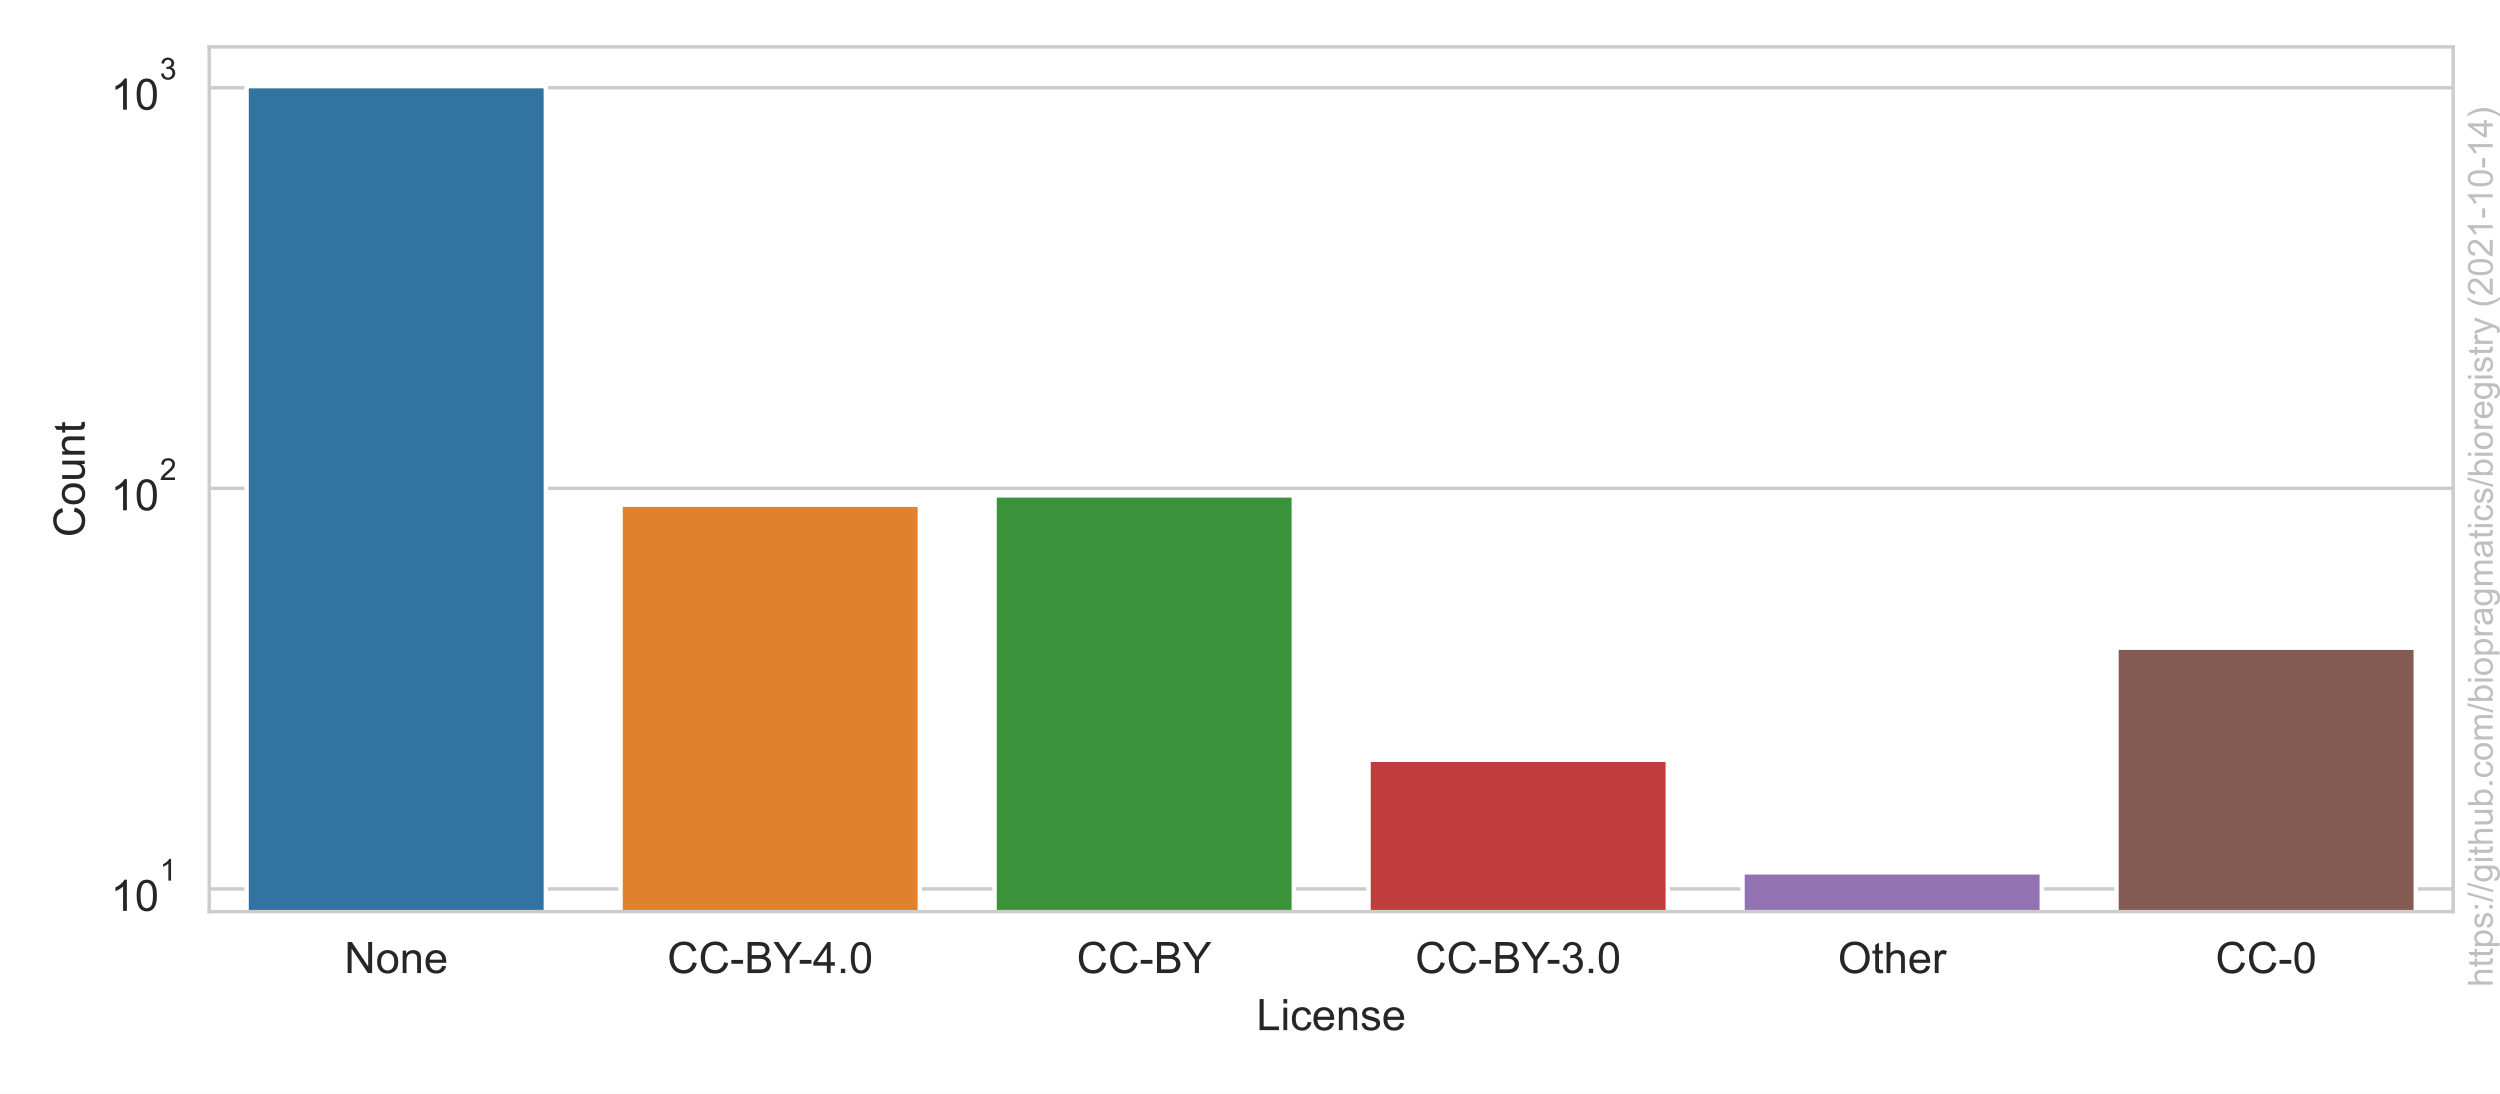
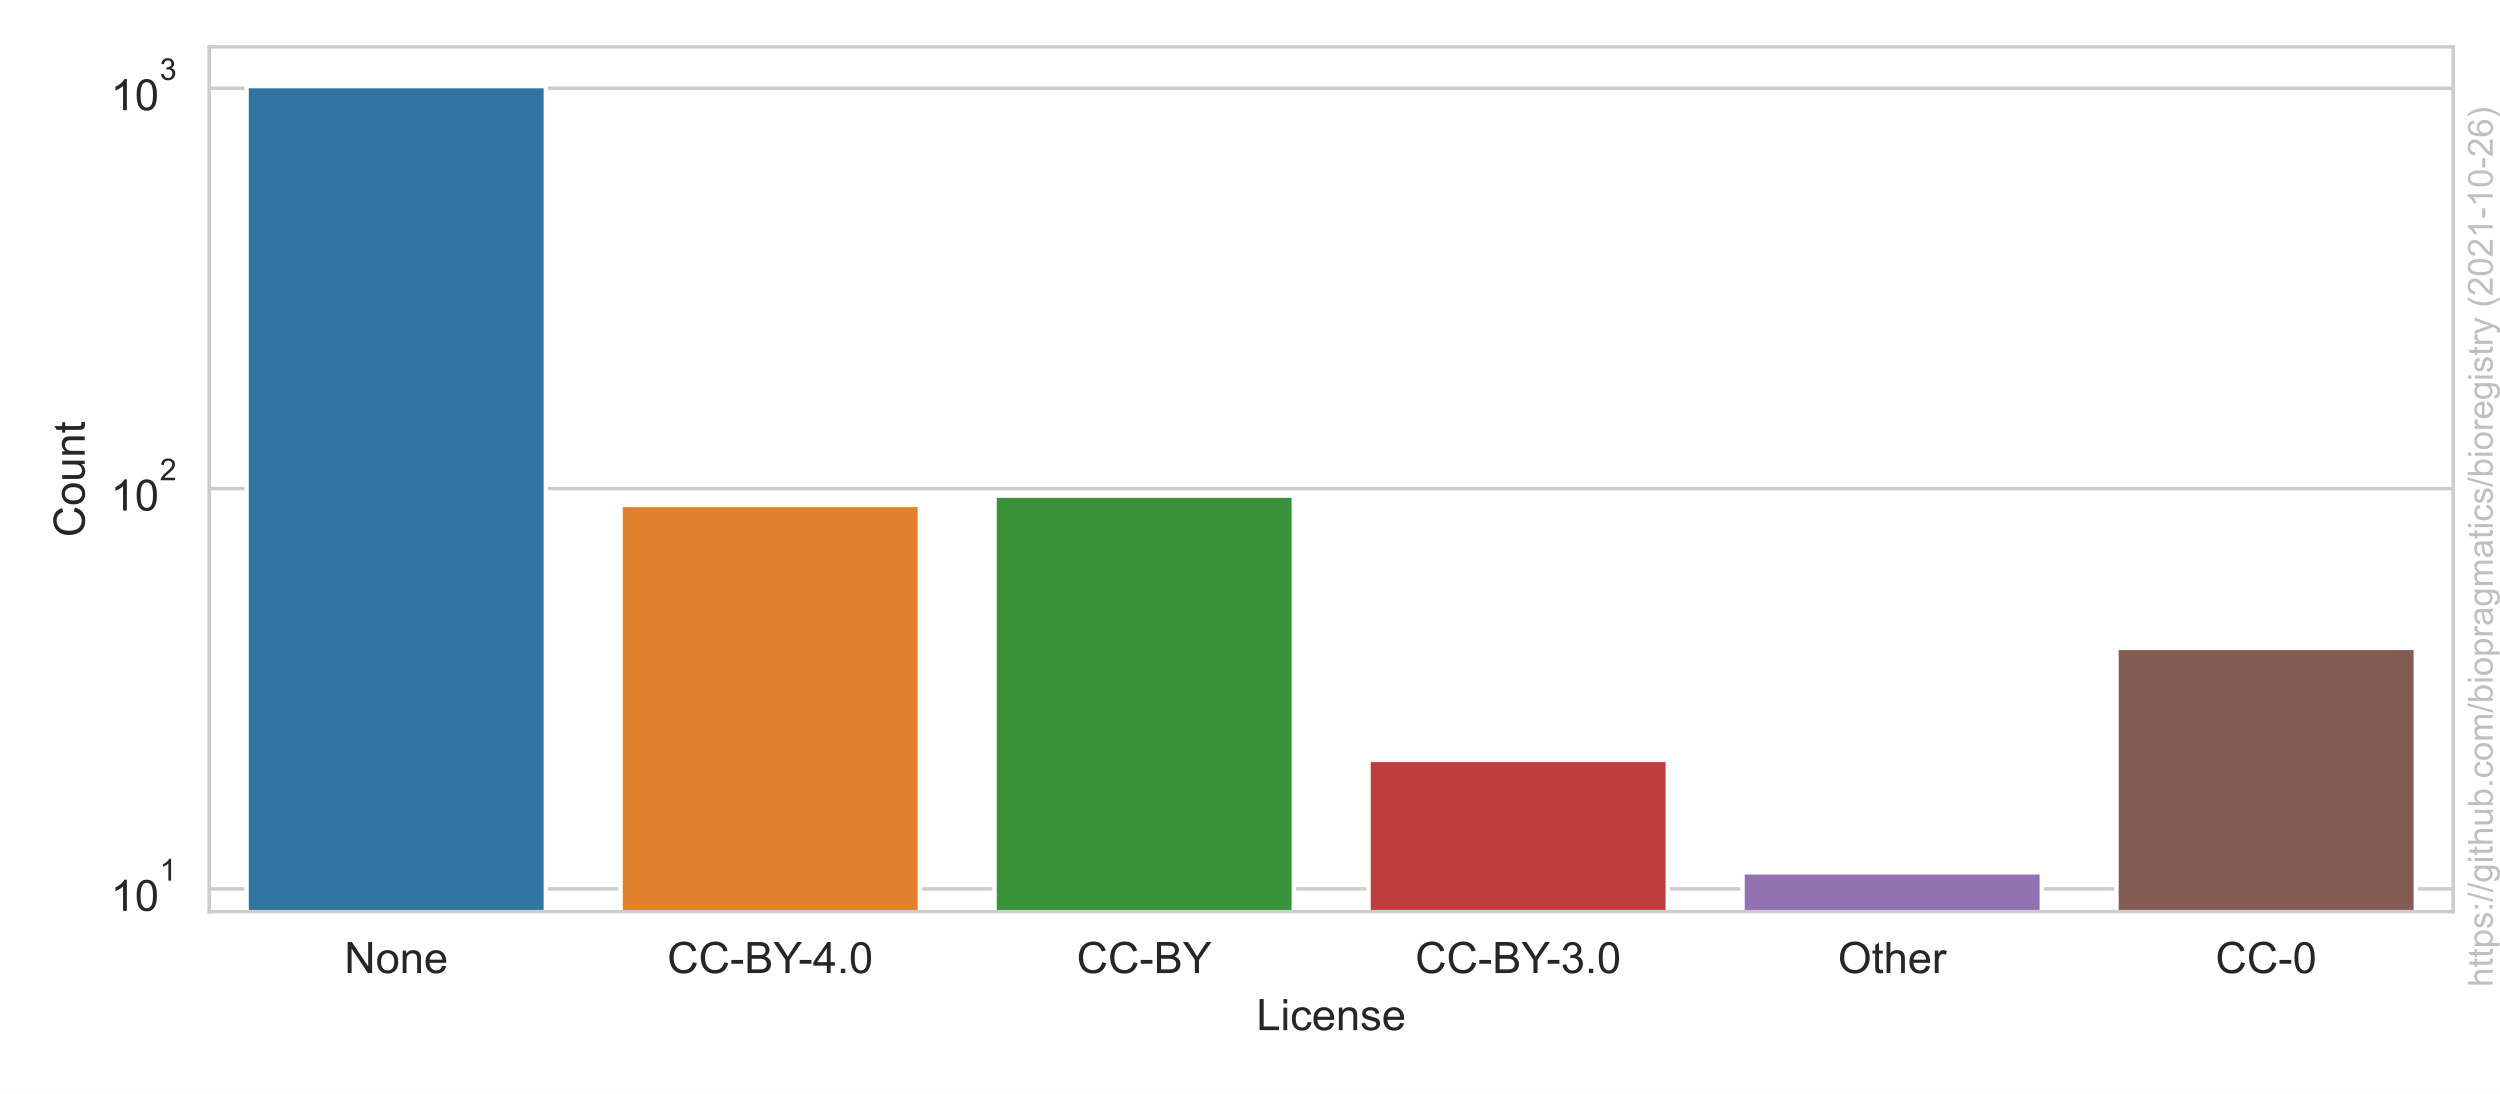
<svg xmlns="http://www.w3.org/2000/svg" xmlns:xlink="http://www.w3.org/1999/xlink" height="252pt" version="1.1" viewBox="0 0 576 252" width="576pt">
  <defs>
    <style type="text/css">*{stroke-linecap:butt;stroke-linejoin:round;}</style>
  </defs>
  <g id="figure_1">
    <g id="patch_1">
      <path d="M 0 252  L 576 252  L 576 0  L 0 0  z " style="fill:#ffffff;" />
    </g>
    <g id="axes_1">
      <g id="patch_2">
        <path d="M 48.206 210.04  L 565.2 210.04  L 565.2 10.8  L 48.206 10.8  z " style="fill:#ffffff;" />
      </g>
      <g id="matplotlib.axis_1">
        <g id="xtick_1">
          <g id="text_1">
            <g style="fill:#262626;" transform="translate(79.33664 224.1978)scale(0.1 -0.1)">
              <defs>
                <path d="M 488 0  L 488 4581  L 1109 4581  L 3516 984  L 3516 4581  L 4097 4581  L 4097 0  L 3475 0  L 1069 3600  L 1069 0  L 488 0  z " id="ArialMT-4e" transform="scale(0.015625)" />
                <path d="M 213 1659  Q 213 2581 725 3025  Q 1153 3394 1769 3394  Q 2453 3394 2887 2945  Q 3322 2497 3322 1706  Q 3322 1066 3130 698  Q 2938 331 2570 128  Q 2203 -75 1769 -75  Q 1072 -75 642 372  Q 213 819 213 1659  z M 791 1659  Q 791 1022 1069 705  Q 1347 388 1769 388  Q 2188 388 2466 706  Q 2744 1025 2744 1678  Q 2744 2294 2464 2611  Q 2184 2928 1769 2928  Q 1347 2928 1069 2612  Q 791 2297 791 1659  z " id="ArialMT-6f" transform="scale(0.015625)" />
                <path d="M 422 0  L 422 3319  L 928 3319  L 928 2847  Q 1294 3394 1984 3394  Q 2284 3394 2536 3286  Q 2788 3178 2913 3003  Q 3038 2828 3088 2588  Q 3119 2431 3119 2041  L 3119 0  L 2556 0  L 2556 2019  Q 2556 2363 2490 2533  Q 2425 2703 2258 2804  Q 2091 2906 1866 2906  Q 1506 2906 1245 2678  Q 984 2450 984 1813  L 984 0  L 422 0  z " id="ArialMT-6e" transform="scale(0.015625)" />
                <path d="M 2694 1069  L 3275 997  Q 3138 488 2766 206  Q 2394 -75 1816 -75  Q 1088 -75 661 373  Q 234 822 234 1631  Q 234 2469 665 2931  Q 1097 3394 1784 3394  Q 2450 3394 2872 2941  Q 3294 2488 3294 1666  Q 3294 1616 3291 1516  L 816 1516  Q 847 969 1125 678  Q 1403 388 1819 388  Q 2128 388 2347 550  Q 2566 713 2694 1069  z M 847 1978  L 2700 1978  Q 2663 2397 2488 2606  Q 2219 2931 1791 2931  Q 1403 2931 1139 2672  Q 875 2413 847 1978  z " id="ArialMT-65" transform="scale(0.015625)" />
              </defs>
              <use xlink:href="#ArialMT-4e" />
              <use x="72.217" xlink:href="#ArialMT-6f" />
              <use x="127.832" xlink:href="#ArialMT-6e" />
              <use x="183.447" xlink:href="#ArialMT-65" />
            </g>
          </g>
        </g>
        <g id="xtick_2">
          <g id="text_2">
            <g style="fill:#262626;" transform="translate(153.739 224.1978)scale(0.1 -0.1)">
              <defs>
                <path d="M 3763 1606  L 4369 1453  Q 4178 706 3683 314  Q 3188 -78 2472 -78  Q 1731 -78 1267 223  Q 803 525 561 1097  Q 319 1669 319 2325  Q 319 3041 592 3573  Q 866 4106 1370 4382  Q 1875 4659 2481 4659  Q 3169 4659 3637 4309  Q 4106 3959 4291 3325  L 3694 3184  Q 3534 3684 3231 3912  Q 2928 4141 2469 4141  Q 1941 4141 1586 3887  Q 1231 3634 1087 3207  Q 944 2781 944 2328  Q 944 1744 1114 1308  Q 1284 872 1643 656  Q 2003 441 2422 441  Q 2931 441 3284 734  Q 3638 1028 3763 1606  z " id="ArialMT-43" transform="scale(0.015625)" />
                <path d="M 203 1375  L 203 1941  L 1931 1941  L 1931 1375  L 203 1375  z " id="ArialMT-2d" transform="scale(0.015625)" />
                <path d="M 469 0  L 469 4581  L 2188 4581  Q 2713 4581 3030 4442  Q 3347 4303 3526 4014  Q 3706 3725 3706 3409  Q 3706 3116 3547 2856  Q 3388 2597 3066 2438  Q 3481 2316 3704 2022  Q 3928 1728 3928 1328  Q 3928 1006 3792 729  Q 3656 453 3456 303  Q 3256 153 2954 76  Q 2653 0 2216 0  L 469 0  z M 1075 2656  L 2066 2656  Q 2469 2656 2644 2709  Q 2875 2778 2992 2937  Q 3109 3097 3109 3338  Q 3109 3566 3000 3739  Q 2891 3913 2687 3977  Q 2484 4041 1991 4041  L 1075 4041  L 1075 2656  z M 1075 541  L 2216 541  Q 2509 541 2628 563  Q 2838 600 2978 687  Q 3119 775 3209 942  Q 3300 1109 3300 1328  Q 3300 1584 3169 1773  Q 3038 1963 2805 2039  Q 2572 2116 2134 2116  L 1075 2116  L 1075 541  z " id="ArialMT-42" transform="scale(0.015625)" />
                <path d="M 1784 0  L 1784 1941  L 19 4581  L 756 4581  L 1659 3200  Q 1909 2813 2125 2425  Q 2331 2784 2625 3234  L 3513 4581  L 4219 4581  L 2391 1941  L 2391 0  L 1784 0  z " id="ArialMT-59" transform="scale(0.015625)" />
                <path d="M 2069 0  L 2069 1097  L 81 1097  L 81 1613  L 2172 4581  L 2631 4581  L 2631 1613  L 3250 1613  L 3250 1097  L 2631 1097  L 2631 0  L 2069 0  z M 2069 1613  L 2069 3678  L 634 1613  L 2069 1613  z " id="ArialMT-34" transform="scale(0.015625)" />
                <path d="M 581 0  L 581 641  L 1222 641  L 1222 0  L 581 0  z " id="ArialMT-2e" transform="scale(0.015625)" />
                <path d="M 266 2259  Q 266 3072 433 3567  Q 600 4063 929 4331  Q 1259 4600 1759 4600  Q 2128 4600 2406 4451  Q 2684 4303 2865 4023  Q 3047 3744 3150 3342  Q 3253 2941 3253 2259  Q 3253 1453 3087 958  Q 2922 463 2592 192  Q 2263 -78 1759 -78  Q 1097 -78 719 397  Q 266 969 266 2259  z M 844 2259  Q 844 1131 1108 757  Q 1372 384 1759 384  Q 2147 384 2411 759  Q 2675 1134 2675 2259  Q 2675 3391 2411 3762  Q 2147 4134 1753 4134  Q 1366 4134 1134 3806  Q 844 3388 844 2259  z " id="ArialMT-30" transform="scale(0.015625)" />
              </defs>
              <use xlink:href="#ArialMT-43" />
              <use x="72.217" xlink:href="#ArialMT-43" />
              <use x="144.434" xlink:href="#ArialMT-2d" />
              <use x="177.734" xlink:href="#ArialMT-42" />
              <use x="244.434" xlink:href="#ArialMT-59" />
              <use x="302.008" xlink:href="#ArialMT-2d" />
              <use x="335.309" xlink:href="#ArialMT-34" />
              <use x="390.924" xlink:href="#ArialMT-2e" />
              <use x="418.707" xlink:href="#ArialMT-30" />
            </g>
          </g>
        </g>
        <g id="xtick_3">
          <g id="text_3">
            <g style="fill:#262626;" transform="translate(248.0632 224.1978)scale(0.1 -0.1)">
              <use xlink:href="#ArialMT-43" />
              <use x="72.217" xlink:href="#ArialMT-43" />
              <use x="144.434" xlink:href="#ArialMT-2d" />
              <use x="177.734" xlink:href="#ArialMT-42" />
              <use x="244.434" xlink:href="#ArialMT-59" />
            </g>
          </g>
        </g>
        <g id="xtick_4">
          <g id="text_4">
            <g style="fill:#262626;" transform="translate(326.0703 224.1978)scale(0.1 -0.1)">
              <defs>
                <path d="M 269 1209  L 831 1284  Q 928 806 1161 595  Q 1394 384 1728 384  Q 2125 384 2398 659  Q 2672 934 2672 1341  Q 2672 1728 2419 1979  Q 2166 2231 1775 2231  Q 1616 2231 1378 2169  L 1441 2663  Q 1497 2656 1531 2656  Q 1891 2656 2178 2843  Q 2466 3031 2466 3422  Q 2466 3731 2256 3934  Q 2047 4138 1716 4138  Q 1388 4138 1169 3931  Q 950 3725 888 3313  L 325 3413  Q 428 3978 793 4289  Q 1159 4600 1703 4600  Q 2078 4600 2393 4439  Q 2709 4278 2876 4000  Q 3044 3722 3044 3409  Q 3044 3113 2884 2869  Q 2725 2625 2413 2481  Q 2819 2388 3044 2092  Q 3269 1797 3269 1353  Q 3269 753 2831 336  Q 2394 -81 1725 -81  Q 1122 -81 723 278  Q 325 638 269 1209  z " id="ArialMT-33" transform="scale(0.015625)" />
              </defs>
              <use xlink:href="#ArialMT-43" />
              <use x="72.217" xlink:href="#ArialMT-43" />
              <use x="144.434" xlink:href="#ArialMT-2d" />
              <use x="177.734" xlink:href="#ArialMT-42" />
              <use x="244.434" xlink:href="#ArialMT-59" />
              <use x="302.008" xlink:href="#ArialMT-2d" />
              <use x="335.309" xlink:href="#ArialMT-33" />
              <use x="390.924" xlink:href="#ArialMT-2e" />
              <use x="418.707" xlink:href="#ArialMT-30" />
            </g>
          </g>
        </g>
        <g id="xtick_5">
          <g id="text_5">
            <g style="fill:#262626;" transform="translate(423.4476 224.1978)scale(0.1 -0.1)">
              <defs>
                <path d="M 309 2231  Q 309 3372 921 4017  Q 1534 4663 2503 4663  Q 3138 4663 3647 4359  Q 4156 4056 4423 3514  Q 4691 2972 4691 2284  Q 4691 1588 4409 1038  Q 4128 488 3612 205  Q 3097 -78 2500 -78  Q 1853 -78 1343 234  Q 834 547 571 1087  Q 309 1628 309 2231  z M 934 2222  Q 934 1394 1379 917  Q 1825 441 2497 441  Q 3181 441 3623 922  Q 4066 1403 4066 2288  Q 4066 2847 3877 3264  Q 3688 3681 3323 3911  Q 2959 4141 2506 4141  Q 1863 4141 1398 3698  Q 934 3256 934 2222  z " id="ArialMT-4f" transform="scale(0.015625)" />
                <path d="M 1650 503  L 1731 6  Q 1494 -44 1306 -44  Q 1000 -44 831 53  Q 663 150 594 308  Q 525 466 525 972  L 525 2881  L 113 2881  L 113 3319  L 525 3319  L 525 4141  L 1084 4478  L 1084 3319  L 1650 3319  L 1650 2881  L 1084 2881  L 1084 941  Q 1084 700 1114 631  Q 1144 563 1211 522  Q 1278 481 1403 481  Q 1497 481 1650 503  z " id="ArialMT-74" transform="scale(0.015625)" />
                <path d="M 422 0  L 422 4581  L 984 4581  L 984 2938  Q 1378 3394 1978 3394  Q 2347 3394 2619 3248  Q 2891 3103 3008 2847  Q 3125 2591 3125 2103  L 3125 0  L 2563 0  L 2563 2103  Q 2563 2525 2380 2717  Q 2197 2909 1863 2909  Q 1613 2909 1392 2779  Q 1172 2650 1078 2428  Q 984 2206 984 1816  L 984 0  L 422 0  z " id="ArialMT-68" transform="scale(0.015625)" />
                <path d="M 416 0  L 416 3319  L 922 3319  L 922 2816  Q 1116 3169 1280 3281  Q 1444 3394 1641 3394  Q 1925 3394 2219 3213  L 2025 2691  Q 1819 2813 1613 2813  Q 1428 2813 1281 2702  Q 1134 2591 1072 2394  Q 978 2094 978 1738  L 978 0  L 416 0  z " id="ArialMT-72" transform="scale(0.015625)" />
              </defs>
              <use xlink:href="#ArialMT-4f" />
              <use x="77.783" xlink:href="#ArialMT-74" />
              <use x="105.566" xlink:href="#ArialMT-68" />
              <use x="161.182" xlink:href="#ArialMT-65" />
              <use x="216.797" xlink:href="#ArialMT-72" />
            </g>
          </g>
        </g>
        <g id="xtick_6">
          <g id="text_6">
            <g style="fill:#262626;" transform="translate(510.45 224.1978)scale(0.1 -0.1)">
              <use xlink:href="#ArialMT-43" />
              <use x="72.217" xlink:href="#ArialMT-43" />
              <use x="144.434" xlink:href="#ArialMT-2d" />
              <use x="177.734" xlink:href="#ArialMT-30" />
            </g>
          </g>
        </g>
        <g id="text_7">
          <g style="fill:#262626;" transform="translate(289.4703 237.3431)scale(0.1 -0.1)">
            <defs>
              <path d="M 469 0  L 469 4581  L 1075 4581  L 1075 541  L 3331 541  L 3331 0  L 469 0  z " id="ArialMT-4c" transform="scale(0.015625)" />
              <path d="M 425 3934  L 425 4581  L 988 4581  L 988 3934  L 425 3934  z M 425 0  L 425 3319  L 988 3319  L 988 0  L 425 0  z " id="ArialMT-69" transform="scale(0.015625)" />
              <path d="M 2588 1216  L 3141 1144  Q 3050 572 2676 248  Q 2303 -75 1759 -75  Q 1078 -75 664 370  Q 250 816 250 1647  Q 250 2184 428 2587  Q 606 2991 970 3192  Q 1334 3394 1763 3394  Q 2303 3394 2647 3120  Q 2991 2847 3088 2344  L 2541 2259  Q 2463 2594 2264 2762  Q 2066 2931 1784 2931  Q 1359 2931 1093 2626  Q 828 2322 828 1663  Q 828 994 1084 691  Q 1341 388 1753 388  Q 2084 388 2306 591  Q 2528 794 2588 1216  z " id="ArialMT-63" transform="scale(0.015625)" />
              <path d="M 197 991  L 753 1078  Q 800 744 1014 566  Q 1228 388 1613 388  Q 2000 388 2187 545  Q 2375 703 2375 916  Q 2375 1106 2209 1216  Q 2094 1291 1634 1406  Q 1016 1563 777 1677  Q 538 1791 414 1992  Q 291 2194 291 2438  Q 291 2659 392 2848  Q 494 3038 669 3163  Q 800 3259 1026 3326  Q 1253 3394 1513 3394  Q 1903 3394 2198 3281  Q 2494 3169 2634 2976  Q 2775 2784 2828 2463  L 2278 2388  Q 2241 2644 2061 2787  Q 1881 2931 1553 2931  Q 1166 2931 1000 2803  Q 834 2675 834 2503  Q 834 2394 903 2306  Q 972 2216 1119 2156  Q 1203 2125 1616 2013  Q 2213 1853 2448 1751  Q 2684 1650 2818 1456  Q 2953 1263 2953 975  Q 2953 694 2789 445  Q 2625 197 2315 61  Q 2006 -75 1616 -75  Q 969 -75 630 194  Q 291 463 197 991  z " id="ArialMT-73" transform="scale(0.015625)" />
            </defs>
            <use xlink:href="#ArialMT-4c" />
            <use x="55.615" xlink:href="#ArialMT-69" />
            <use x="77.832" xlink:href="#ArialMT-63" />
            <use x="127.832" xlink:href="#ArialMT-65" />
            <use x="183.447" xlink:href="#ArialMT-6e" />
            <use x="239.062" xlink:href="#ArialMT-73" />
            <use x="289.062" xlink:href="#ArialMT-65" />
          </g>
        </g>
      </g>
      <g id="matplotlib.axis_2">
        <g id="ytick_1">
          <g id="line2d_1">
-             <path clip-path="url(#p3b0c2296af)" d="M 48.206 204.804  L 565.2 204.804  " style="fill:none;stroke:#cccccc;stroke-linecap:round;stroke-width:0.8;" />
+             <path clip-path="url(#p3b0c2296af)" d="M 48.206 204.801  L 565.2 204.801  " style="fill:none;stroke:#cccccc;stroke-linecap:round;stroke-width:0.8;" />
          </g>
          <g id="text_8">
-             <g style="fill:#262626;" transform="translate(25.50616 209.9602)scale(0.1 -0.1)">
+             <g style="fill:#262626;" transform="translate(25.50616 209.9577)scale(0.1 -0.1)">
              <defs>
                <path d="M 2384 0  L 1822 0  L 1822 3584  Q 1619 3391 1289 3197  Q 959 3003 697 2906  L 697 3450  Q 1169 3672 1522 3987  Q 1875 4303 2022 4600  L 2384 4600  L 2384 0  z " id="ArialMT-31" transform="scale(0.015625)" />
              </defs>
              <use transform="translate(0 0.99375)" xlink:href="#ArialMT-31" />
              <use transform="translate(55.61523 0.99375)" xlink:href="#ArialMT-30" />
              <use transform="translate(112.9728 70.6875)scale(0.7)" xlink:href="#ArialMT-31" />
            </g>
          </g>
        </g>
        <g id="ytick_2">
          <g id="line2d_2">
-             <path clip-path="url(#p3b0c2296af)" d="M 48.206 112.51  L 565.2 112.51  " style="fill:none;stroke:#cccccc;stroke-linecap:round;stroke-width:0.8;" />
+             <path clip-path="url(#p3b0c2296af)" d="M 48.206 112.568  L 565.2 112.568  " style="fill:none;stroke:#cccccc;stroke-linecap:round;stroke-width:0.8;" />
          </g>
          <g id="text_9">
-             <g style="fill:#262626;" transform="translate(25.50616 117.666)scale(0.1 -0.1)">
+             <g style="fill:#262626;" transform="translate(25.50616 117.7241)scale(0.1 -0.1)">
              <defs>
                <path d="M 3222 541  L 3222 0  L 194 0  Q 188 203 259 391  Q 375 700 629 1000  Q 884 1300 1366 1694  Q 2113 2306 2375 2664  Q 2638 3022 2638 3341  Q 2638 3675 2398 3904  Q 2159 4134 1775 4134  Q 1369 4134 1125 3890  Q 881 3647 878 3216  L 300 3275  Q 359 3922 746 4261  Q 1134 4600 1788 4600  Q 2447 4600 2831 4234  Q 3216 3869 3216 3328  Q 3216 3053 3103 2787  Q 2991 2522 2730 2228  Q 2469 1934 1863 1422  Q 1356 997 1212 845  Q 1069 694 975 541  L 3222 541  z " id="ArialMT-32" transform="scale(0.015625)" />
              </defs>
              <use transform="translate(0 0.99375)" xlink:href="#ArialMT-31" />
              <use transform="translate(55.61523 0.99375)" xlink:href="#ArialMT-30" />
              <use transform="translate(112.9728 70.6875)scale(0.7)" xlink:href="#ArialMT-32" />
            </g>
          </g>
        </g>
        <g id="ytick_3">
          <g id="line2d_3">
-             <path clip-path="url(#p3b0c2296af)" d="M 48.206 20.215  L 565.2 20.215  " style="fill:none;stroke:#cccccc;stroke-linecap:round;stroke-width:0.8;" />
+             <path clip-path="url(#p3b0c2296af)" d="M 48.206 20.334  L 565.2 20.334  " style="fill:none;stroke:#cccccc;stroke-linecap:round;stroke-width:0.8;" />
          </g>
          <g id="text_10">
-             <g style="fill:#262626;" transform="translate(25.50616 25.37175)scale(0.1 -0.1)">
+             <g style="fill:#262626;" transform="translate(25.50616 25.49043)scale(0.1 -0.1)">
              <use transform="translate(0 0.99375)" xlink:href="#ArialMT-31" />
              <use transform="translate(55.61523 0.99375)" xlink:href="#ArialMT-30" />
              <use transform="translate(112.9728 70.6875)scale(0.7)" xlink:href="#ArialMT-33" />
            </g>
          </g>
        </g>
        <g id="ytick_4" />
        <g id="ytick_5" />
        <g id="ytick_6" />
        <g id="ytick_7" />
        <g id="ytick_8" />
        <g id="ytick_9" />
        <g id="ytick_10" />
        <g id="ytick_11" />
        <g id="ytick_12" />
        <g id="ytick_13" />
        <g id="ytick_14" />
        <g id="ytick_15" />
        <g id="ytick_16" />
        <g id="ytick_17" />
        <g id="ytick_18" />
        <g id="ytick_19" />
        <g id="ytick_20" />
        <g id="text_11">
          <g style="fill:#262626;" transform="translate(19.51866 123.7614)rotate(-90)scale(0.1 -0.1)">
            <defs>
              <path d="M 2597 0  L 2597 488  Q 2209 -75 1544 -75  Q 1250 -75 995 37  Q 741 150 617 320  Q 494 491 444 738  Q 409 903 409 1263  L 409 3319  L 972 3319  L 972 1478  Q 972 1038 1006 884  Q 1059 663 1231 536  Q 1403 409 1656 409  Q 1909 409 2131 539  Q 2353 669 2445 892  Q 2538 1116 2538 1541  L 2538 3319  L 3100 3319  L 3100 0  L 2597 0  z " id="ArialMT-75" transform="scale(0.015625)" />
            </defs>
            <use xlink:href="#ArialMT-43" />
            <use x="72.217" xlink:href="#ArialMT-6f" />
            <use x="127.832" xlink:href="#ArialMT-75" />
            <use x="183.447" xlink:href="#ArialMT-6e" />
            <use x="239.062" xlink:href="#ArialMT-74" />
          </g>
        </g>
      </g>
      <g id="patch_3">
-         <path clip-path="url(#p3b0c2296af)" d="M 56.823 92591.321  L 125.755 92591.321  L 125.755 19.856  L 56.823 19.856  z " style="fill:#3274a1;stroke:#ffffff;stroke-linejoin:miter;" />
+         <path clip-path="url(#p3b0c2296af)" d="M 56.823 92530.661  L 125.755 92530.661  L 125.755 19.856  L 56.823 19.856  z " style="fill:#3274a1;stroke:#ffffff;stroke-linejoin:miter;" />
      </g>
      <g id="patch_4">
-         <path clip-path="url(#p3b0c2296af)" d="M 142.988 92591.321  L 211.921 92591.321  L 211.921 116.29  L 142.988 116.29  z " style="fill:#e1812c;stroke:#ffffff;stroke-linejoin:miter;" />
+         <path clip-path="url(#p3b0c2296af)" d="M 142.988 92530.661  L 211.921 92530.661  L 211.921 116.346  L 142.988 116.346  z " style="fill:#e1812c;stroke:#ffffff;stroke-linejoin:miter;" />
      </g>
      <g id="patch_5">
-         <path clip-path="url(#p3b0c2296af)" d="M 229.154 92591.321  L 298.087 92591.321  L 298.087 114.146  L 229.154 114.146  z " style="fill:#3a923a;stroke:#ffffff;stroke-linejoin:miter;" />
+         <path clip-path="url(#p3b0c2296af)" d="M 229.154 92530.661  L 298.087 92530.661  L 298.087 114.203  L 229.154 114.203  z " style="fill:#3a923a;stroke:#ffffff;stroke-linejoin:miter;" />
      </g>
      <g id="patch_6">
-         <path clip-path="url(#p3b0c2296af)" d="M 315.32 92591.321  L 384.252 92591.321  L 384.252 175.065  L 315.32 175.065  z " style="fill:#c03d3e;stroke:#ffffff;stroke-linejoin:miter;" />
+         <path clip-path="url(#p3b0c2296af)" d="M 315.32 92530.661  L 384.252 92530.661  L 384.252 175.082  L 315.32 175.082  z " style="fill:#c03d3e;stroke:#ffffff;stroke-linejoin:miter;" />
      </g>
      <g id="patch_7">
-         <path clip-path="url(#p3b0c2296af)" d="M 401.485 92591.321  L 470.418 92591.321  L 470.418 200.984  L 401.485 200.984  z " style="fill:#9372b2;stroke:#ffffff;stroke-linejoin:miter;" />
+         <path clip-path="url(#p3b0c2296af)" d="M 401.485 92530.661  L 470.418 92530.661  L 470.418 200.984  L 401.485 200.984  z " style="fill:#9372b2;stroke:#ffffff;stroke-linejoin:miter;" />
      </g>
      <g id="patch_8">
-         <path clip-path="url(#p3b0c2296af)" d="M 487.651 92591.321  L 556.583 92591.321  L 556.583 149.237  L 487.651 149.237  z " style="fill:#845b53;stroke:#ffffff;stroke-linejoin:miter;" />
+         <path clip-path="url(#p3b0c2296af)" d="M 487.651 92530.661  L 556.583 92530.661  L 556.583 149.271  L 487.651 149.271  z " style="fill:#845b53;stroke:#ffffff;stroke-linejoin:miter;" />
      </g>
      <g id="patch_9">
        <path d="M 48.206 210.04  L 48.206 10.8  " style="fill:none;stroke:#cccccc;stroke-linecap:square;stroke-linejoin:miter;stroke-width:0.8;" />
      </g>
      <g id="patch_10">
        <path d="M 565.2 210.04  L 565.2 10.8  " style="fill:none;stroke:#cccccc;stroke-linecap:square;stroke-linejoin:miter;stroke-width:0.8;" />
      </g>
      <g id="patch_11">
        <path d="M 48.206 210.04  L 565.2 210.04  " style="fill:none;stroke:#cccccc;stroke-linecap:square;stroke-linejoin:miter;stroke-width:0.8;" />
      </g>
      <g id="patch_12">
        <path d="M 48.206 10.8  L 565.2 10.8  " style="fill:none;stroke:#cccccc;stroke-linecap:square;stroke-linejoin:miter;stroke-width:0.8;" />
      </g>
    </g>
    <g id="text_12">
      <g style="fill:#808080;opacity:0.5;" transform="translate(574.3162 227.375)rotate(-90)scale(0.08 -0.08)">
        <defs>
          <path d="M 422 -1272  L 422 3319  L 934 3319  L 934 2888  Q 1116 3141 1344 3267  Q 1572 3394 1897 3394  Q 2322 3394 2647 3175  Q 2972 2956 3137 2557  Q 3303 2159 3303 1684  Q 3303 1175 3120 767  Q 2938 359 2589 142  Q 2241 -75 1856 -75  Q 1575 -75 1351 44  Q 1128 163 984 344  L 984 -1272  L 422 -1272  z M 931 1641  Q 931 1000 1190 694  Q 1450 388 1819 388  Q 2194 388 2461 705  Q 2728 1022 2728 1688  Q 2728 2322 2467 2637  Q 2206 2953 1844 2953  Q 1484 2953 1207 2617  Q 931 2281 931 1641  z " id="ArialMT-70" transform="scale(0.015625)" />
          <path d="M 578 2678  L 578 3319  L 1219 3319  L 1219 2678  L 578 2678  z M 578 0  L 578 641  L 1219 641  L 1219 0  L 578 0  z " id="ArialMT-3a" transform="scale(0.015625)" />
          <path d="M 0 -78  L 1328 4659  L 1778 4659  L 453 -78  L 0 -78  z " id="ArialMT-2f" transform="scale(0.015625)" />
          <path d="M 319 -275  L 866 -356  Q 900 -609 1056 -725  Q 1266 -881 1628 -881  Q 2019 -881 2231 -725  Q 2444 -569 2519 -288  Q 2563 -116 2559 434  Q 2191 0 1641 0  Q 956 0 581 494  Q 206 988 206 1678  Q 206 2153 378 2554  Q 550 2956 876 3175  Q 1203 3394 1644 3394  Q 2231 3394 2613 2919  L 2613 3319  L 3131 3319  L 3131 450  Q 3131 -325 2973 -648  Q 2816 -972 2473 -1159  Q 2131 -1347 1631 -1347  Q 1038 -1347 672 -1080  Q 306 -813 319 -275  z M 784 1719  Q 784 1066 1043 766  Q 1303 466 1694 466  Q 2081 466 2343 764  Q 2606 1063 2606 1700  Q 2606 2309 2336 2618  Q 2066 2928 1684 2928  Q 1309 2928 1046 2623  Q 784 2319 784 1719  z " id="ArialMT-67" transform="scale(0.015625)" />
          <path d="M 941 0  L 419 0  L 419 4581  L 981 4581  L 981 2947  Q 1338 3394 1891 3394  Q 2197 3394 2470 3270  Q 2744 3147 2920 2923  Q 3097 2700 3197 2384  Q 3297 2069 3297 1709  Q 3297 856 2875 390  Q 2453 -75 1863 -75  Q 1275 -75 941 416  L 941 0  z M 934 1684  Q 934 1088 1097 822  Q 1363 388 1816 388  Q 2184 388 2453 708  Q 2722 1028 2722 1663  Q 2722 2313 2464 2622  Q 2206 2931 1841 2931  Q 1472 2931 1203 2611  Q 934 2291 934 1684  z " id="ArialMT-62" transform="scale(0.015625)" />
          <path d="M 422 0  L 422 3319  L 925 3319  L 925 2853  Q 1081 3097 1340 3245  Q 1600 3394 1931 3394  Q 2300 3394 2536 3241  Q 2772 3088 2869 2813  Q 3263 3394 3894 3394  Q 4388 3394 4653 3120  Q 4919 2847 4919 2278  L 4919 0  L 4359 0  L 4359 2091  Q 4359 2428 4304 2576  Q 4250 2725 4106 2815  Q 3963 2906 3769 2906  Q 3419 2906 3187 2673  Q 2956 2441 2956 1928  L 2956 0  L 2394 0  L 2394 2156  Q 2394 2531 2256 2718  Q 2119 2906 1806 2906  Q 1569 2906 1367 2781  Q 1166 2656 1075 2415  Q 984 2175 984 1722  L 984 0  L 422 0  z " id="ArialMT-6d" transform="scale(0.015625)" />
          <path d="M 2588 409  Q 2275 144 1986 34  Q 1697 -75 1366 -75  Q 819 -75 525 192  Q 231 459 231 875  Q 231 1119 342 1320  Q 453 1522 633 1644  Q 813 1766 1038 1828  Q 1203 1872 1538 1913  Q 2219 1994 2541 2106  Q 2544 2222 2544 2253  Q 2544 2597 2384 2738  Q 2169 2928 1744 2928  Q 1347 2928 1158 2789  Q 969 2650 878 2297  L 328 2372  Q 403 2725 575 2942  Q 747 3159 1072 3276  Q 1397 3394 1825 3394  Q 2250 3394 2515 3294  Q 2781 3194 2906 3042  Q 3031 2891 3081 2659  Q 3109 2516 3109 2141  L 3109 1391  Q 3109 606 3145 398  Q 3181 191 3288 0  L 2700 0  Q 2613 175 2588 409  z M 2541 1666  Q 2234 1541 1622 1453  Q 1275 1403 1131 1340  Q 988 1278 909 1158  Q 831 1038 831 891  Q 831 666 1001 516  Q 1172 366 1500 366  Q 1825 366 2078 508  Q 2331 650 2450 897  Q 2541 1088 2541 1459  L 2541 1666  z " id="ArialMT-61" transform="scale(0.015625)" />
          <path d="M 397 -1278  L 334 -750  Q 519 -800 656 -800  Q 844 -800 956 -737  Q 1069 -675 1141 -563  Q 1194 -478 1313 -144  Q 1328 -97 1363 -6  L 103 3319  L 709 3319  L 1400 1397  Q 1534 1031 1641 628  Q 1738 1016 1872 1384  L 2581 3319  L 3144 3319  L 1881 -56  Q 1678 -603 1566 -809  Q 1416 -1088 1222 -1217  Q 1028 -1347 759 -1347  Q 597 -1347 397 -1278  z " id="ArialMT-79" transform="scale(0.015625)" />
          <path id="ArialMT-20" transform="scale(0.015625)" />
          <path d="M 1497 -1347  Q 1031 -759 709 28  Q 388 816 388 1659  Q 388 2403 628 3084  Q 909 3875 1497 4659  L 1900 4659  Q 1522 4009 1400 3731  Q 1209 3300 1100 2831  Q 966 2247 966 1656  Q 966 153 1900 -1347  L 1497 -1347  z " id="ArialMT-28" transform="scale(0.015625)" />
+           <path d="M 3184 3459  L 2625 3416  Q 2550 3747 2413 3897  Q 2184 4138 1850 4138  Q 1581 4138 1378 3988  Q 1113 3794 959 3422  Q 806 3050 800 2363  Q 1003 2672 1297 2822  Q 1591 2972 1913 2972  Q 2475 2972 2870 2558  Q 3266 2144 3266 1488  Q 3266 1056 3080 686  Q 2894 316 2569 119  Q 2244 -78 1831 -78  Q 1128 -78 684 439  Q 241 956 241 2144  Q 241 3472 731 4075  Q 1159 4600 1884 4600  Q 2425 4600 2770 4297  Q 3116 3994 3184 3459  z M 888 1484  Q 888 1194 1011 928  Q 1134 663 1356 523  Q 1578 384 1822 384  Q 2178 384 2434 671  Q 2691 959 2691 1453  Q 2691 1928 2437 2201  Q 2184 2475 1800 2475  Q 1419 2475 1153 2201  Q 888 1928 888 1484  z " id="ArialMT-36" transform="scale(0.015625)" />
          <path d="M 791 -1347  L 388 -1347  Q 1322 153 1322 1656  Q 1322 2244 1188 2822  Q 1081 3291 891 3722  Q 769 4003 388 4659  L 791 4659  Q 1378 3875 1659 3084  Q 1900 2403 1900 1659  Q 1900 816 1576 28  Q 1253 -759 791 -1347  z " id="ArialMT-29" transform="scale(0.015625)" />
        </defs>
        <use xlink:href="#ArialMT-68" />
        <use x="55.615" xlink:href="#ArialMT-74" />
        <use x="83.398" xlink:href="#ArialMT-74" />
        <use x="111.182" xlink:href="#ArialMT-70" />
        <use x="166.797" xlink:href="#ArialMT-73" />
        <use x="216.797" xlink:href="#ArialMT-3a" />
        <use x="244.58" xlink:href="#ArialMT-2f" />
        <use x="272.363" xlink:href="#ArialMT-2f" />
        <use x="300.146" xlink:href="#ArialMT-67" />
        <use x="355.762" xlink:href="#ArialMT-69" />
        <use x="377.979" xlink:href="#ArialMT-74" />
        <use x="405.762" xlink:href="#ArialMT-68" />
        <use x="461.377" xlink:href="#ArialMT-75" />
        <use x="516.992" xlink:href="#ArialMT-62" />
        <use x="572.607" xlink:href="#ArialMT-2e" />
        <use x="600.391" xlink:href="#ArialMT-63" />
        <use x="650.391" xlink:href="#ArialMT-6f" />
        <use x="706.006" xlink:href="#ArialMT-6d" />
        <use x="789.307" xlink:href="#ArialMT-2f" />
        <use x="817.09" xlink:href="#ArialMT-62" />
        <use x="872.705" xlink:href="#ArialMT-69" />
        <use x="894.922" xlink:href="#ArialMT-6f" />
        <use x="950.537" xlink:href="#ArialMT-70" />
        <use x="1006.152" xlink:href="#ArialMT-72" />
        <use x="1039.453" xlink:href="#ArialMT-61" />
        <use x="1095.068" xlink:href="#ArialMT-67" />
        <use x="1150.684" xlink:href="#ArialMT-6d" />
        <use x="1233.984" xlink:href="#ArialMT-61" />
        <use x="1289.6" xlink:href="#ArialMT-74" />
        <use x="1317.383" xlink:href="#ArialMT-69" />
        <use x="1339.6" xlink:href="#ArialMT-63" />
        <use x="1389.6" xlink:href="#ArialMT-73" />
        <use x="1439.6" xlink:href="#ArialMT-2f" />
        <use x="1467.383" xlink:href="#ArialMT-62" />
        <use x="1522.998" xlink:href="#ArialMT-69" />
        <use x="1545.215" xlink:href="#ArialMT-6f" />
        <use x="1600.83" xlink:href="#ArialMT-72" />
        <use x="1634.131" xlink:href="#ArialMT-65" />
        <use x="1689.746" xlink:href="#ArialMT-67" />
        <use x="1745.361" xlink:href="#ArialMT-69" />
        <use x="1767.578" xlink:href="#ArialMT-73" />
        <use x="1817.578" xlink:href="#ArialMT-74" />
        <use x="1845.361" xlink:href="#ArialMT-72" />
        <use x="1878.662" xlink:href="#ArialMT-79" />
        <use x="1928.662" xlink:href="#ArialMT-20" />
        <use x="1956.445" xlink:href="#ArialMT-28" />
        <use x="1989.746" xlink:href="#ArialMT-32" />
        <use x="2045.361" xlink:href="#ArialMT-30" />
        <use x="2100.977" xlink:href="#ArialMT-32" />
        <use x="2156.592" xlink:href="#ArialMT-31" />
        <use x="2212.207" xlink:href="#ArialMT-2d" />
        <use x="2245.508" xlink:href="#ArialMT-31" />
        <use x="2301.123" xlink:href="#ArialMT-30" />
        <use x="2356.738" xlink:href="#ArialMT-2d" />
-         <use x="2390.039" xlink:href="#ArialMT-31" />
-         <use x="2445.654" xlink:href="#ArialMT-34" />
+         <use x="2390.039" xlink:href="#ArialMT-32" />
+         <use x="2445.654" xlink:href="#ArialMT-36" />
        <use x="2501.27" xlink:href="#ArialMT-29" />
      </g>
    </g>
  </g>
  <defs>
    <clipPath id="p3b0c2296af">
      <rect height="199.24" width="516.994" x="48.206" y="10.8" />
    </clipPath>
  </defs>
</svg>
